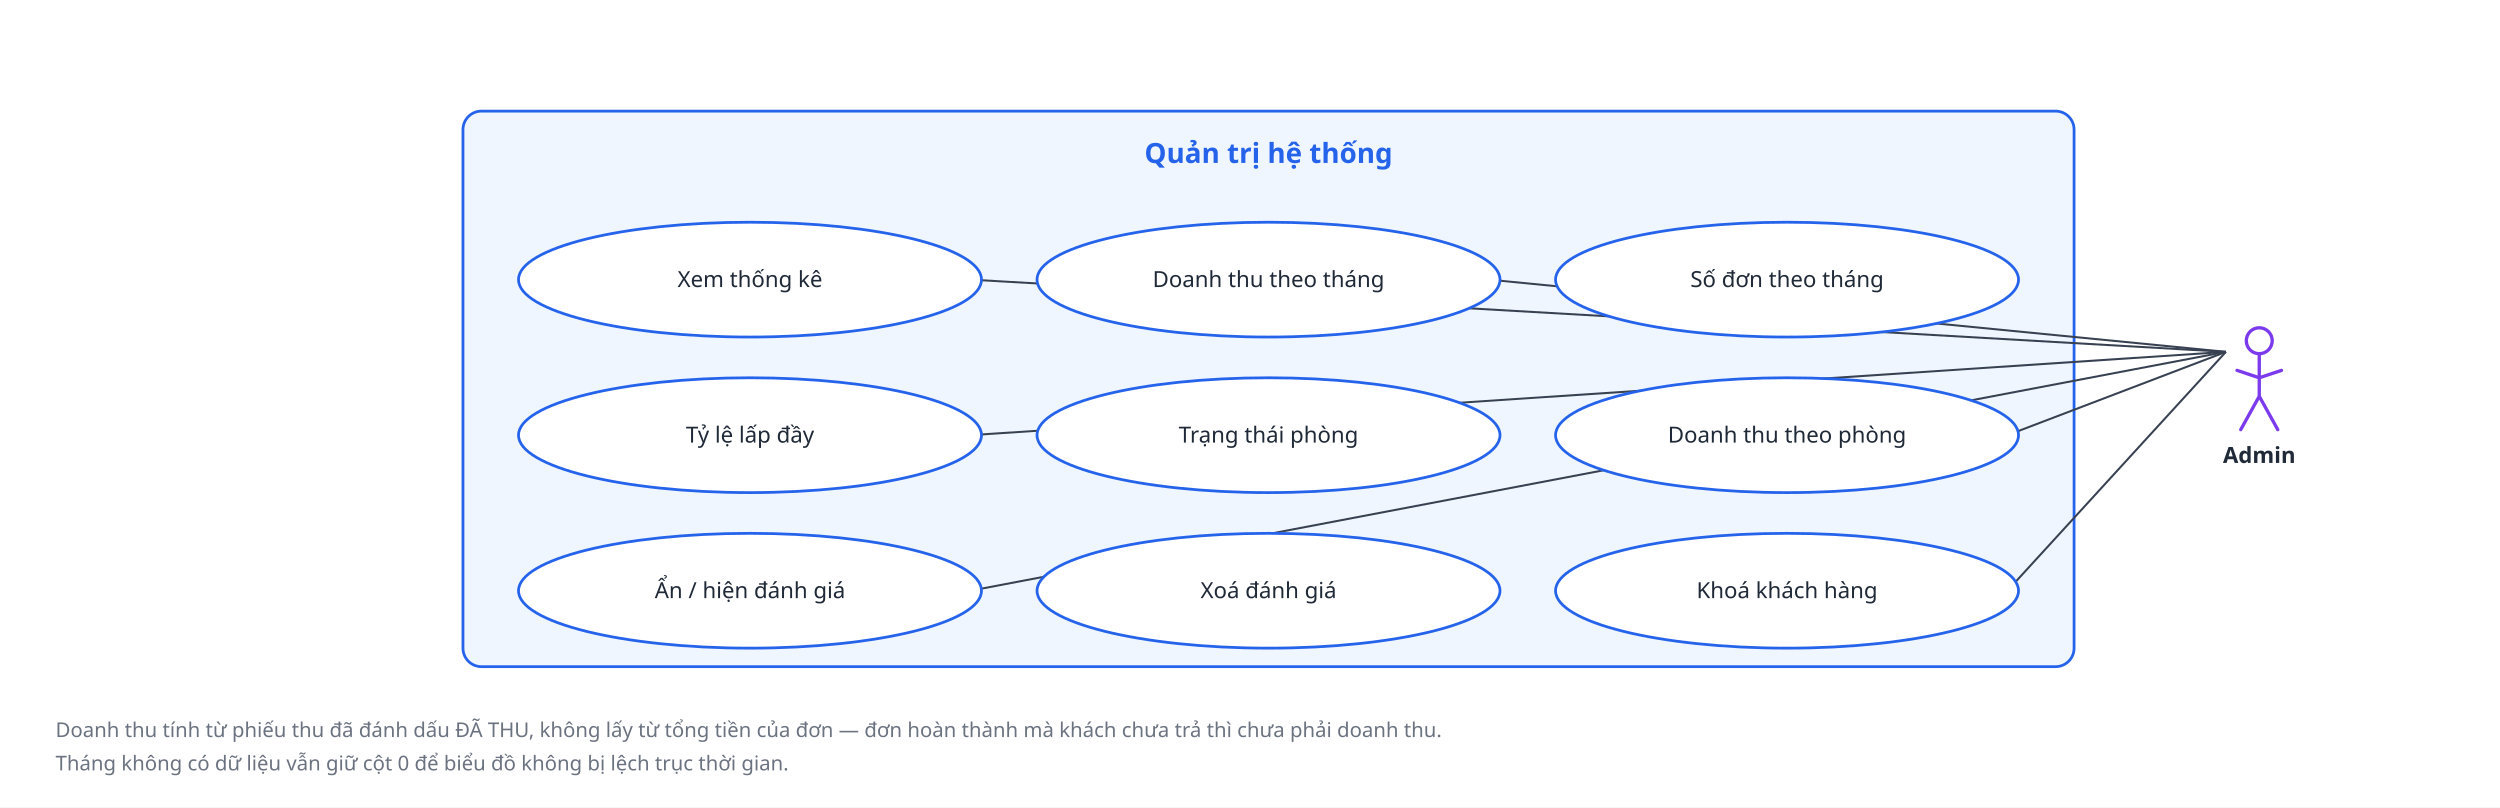
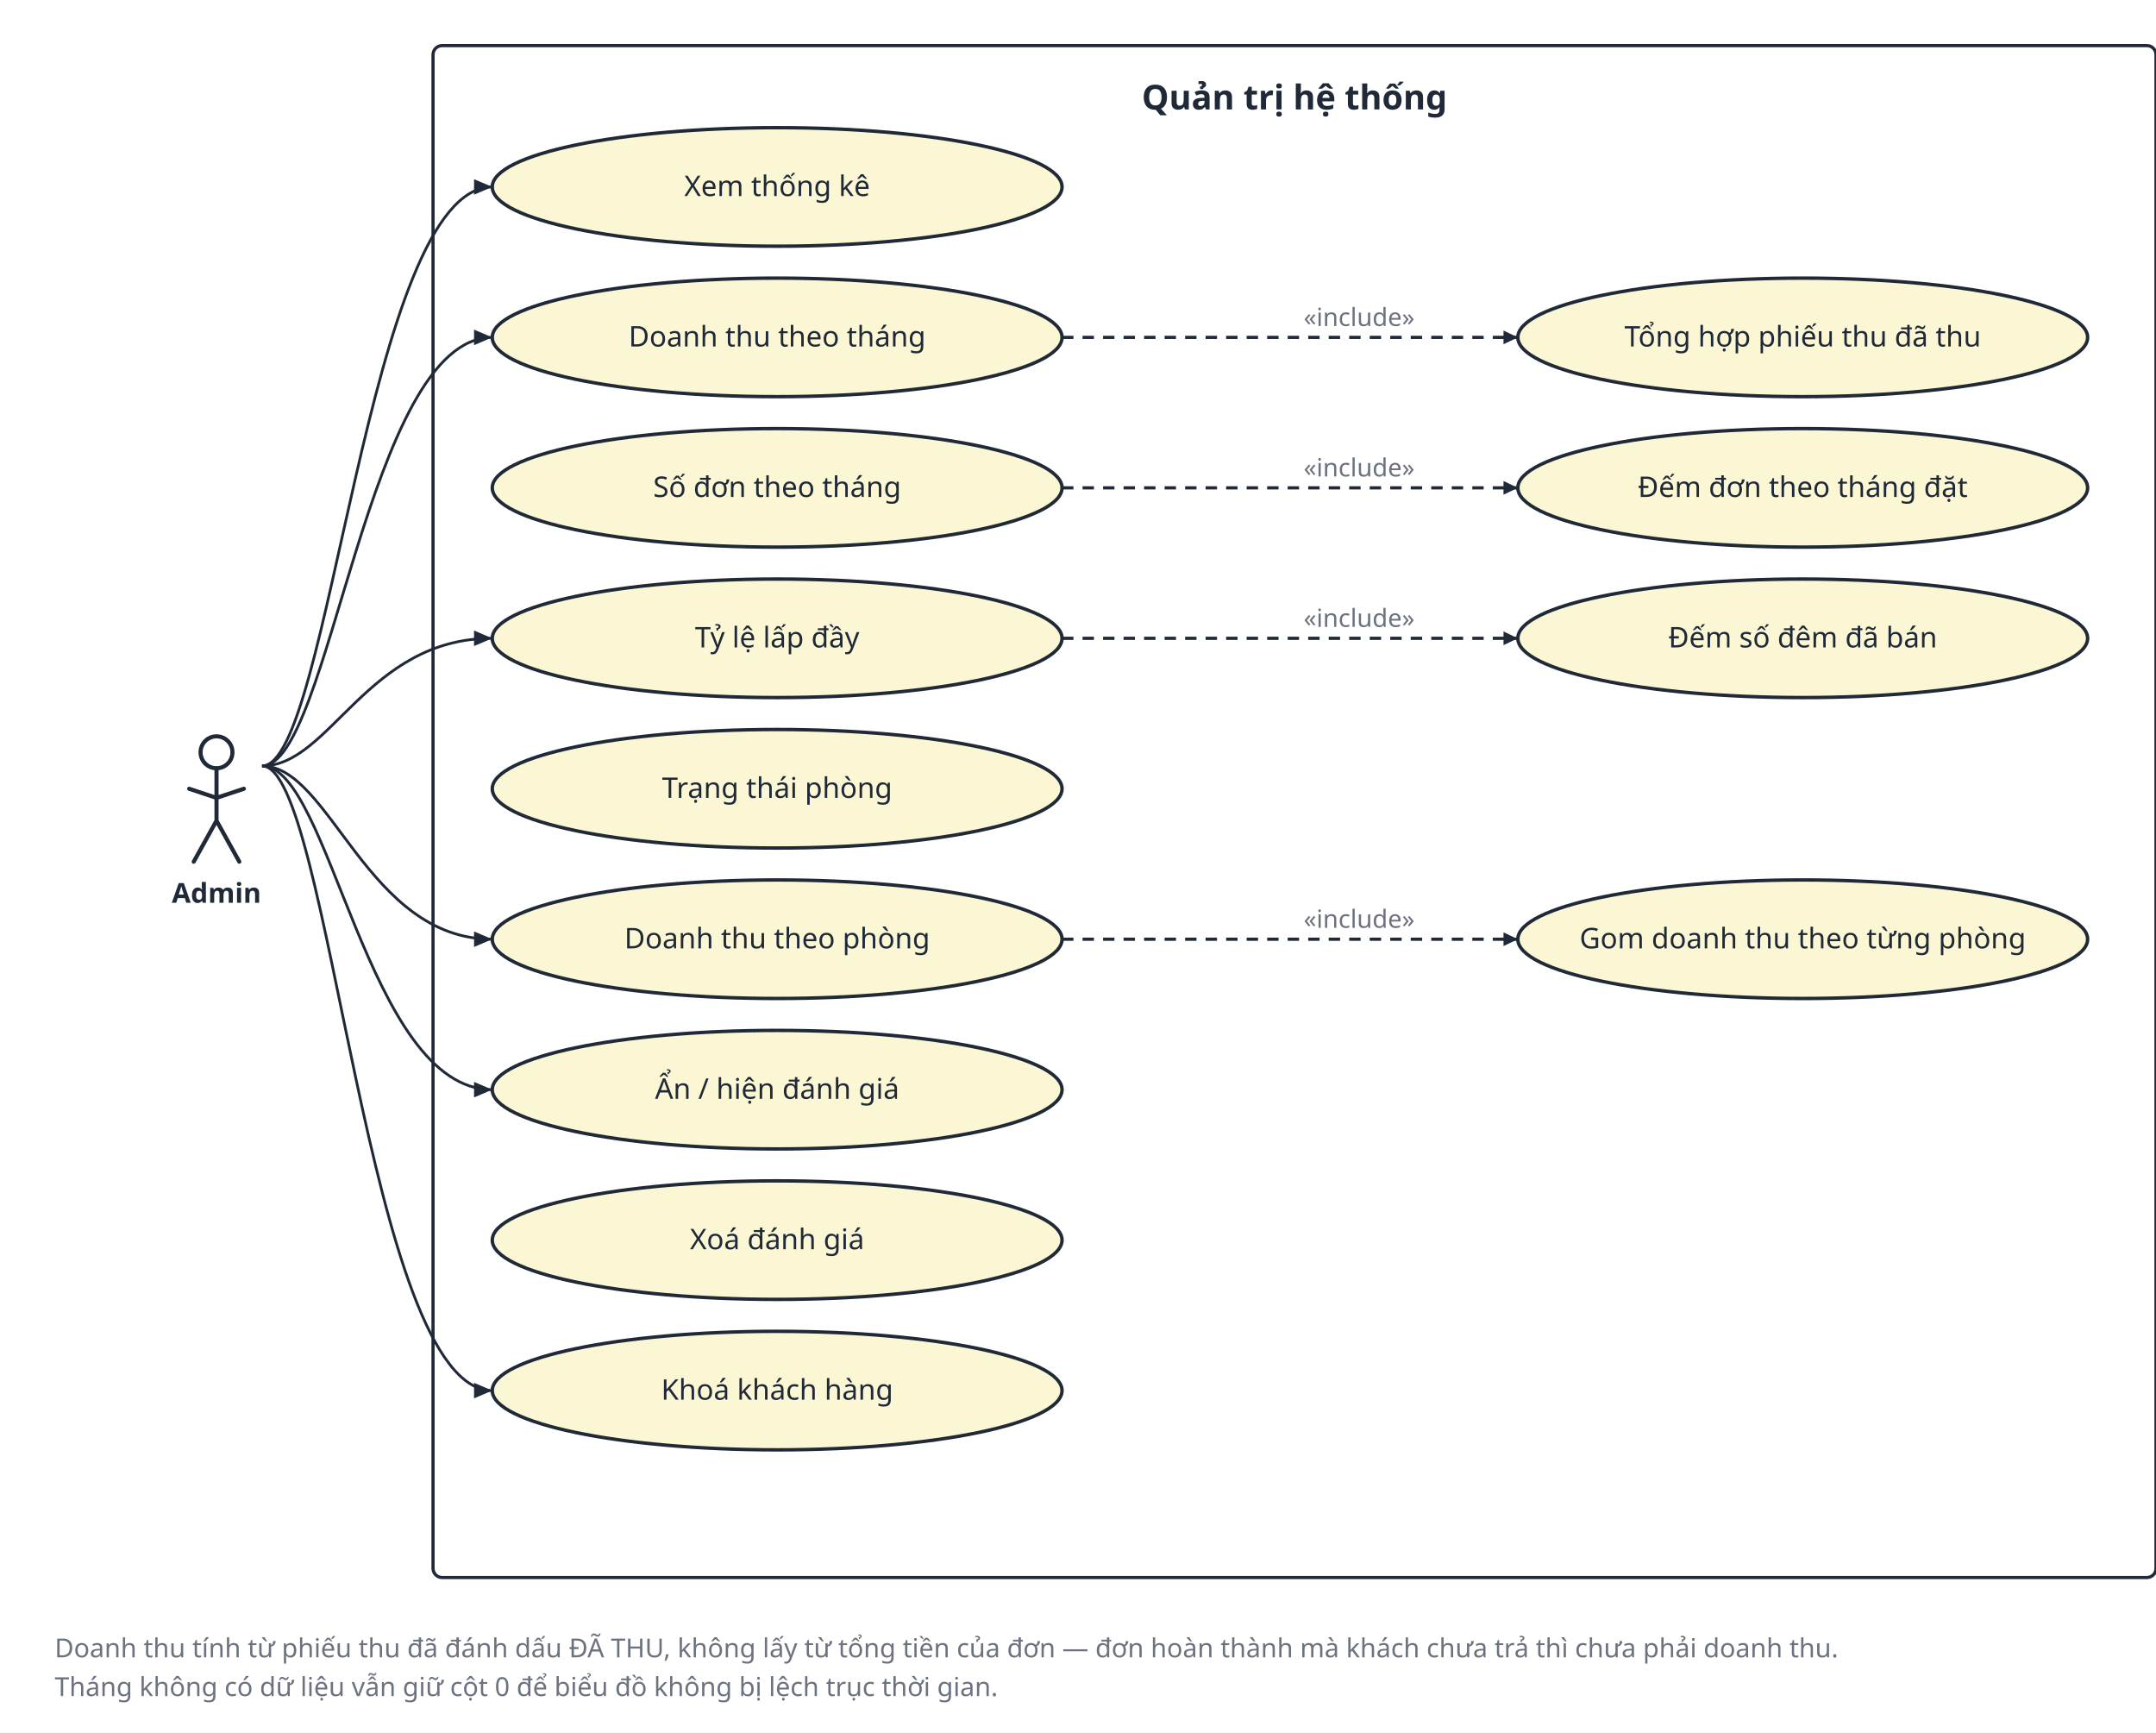
- <svg xmlns="http://www.w3.org/2000/svg" width="1350" height="436" viewBox="0 0 1350 436" font-family="'Segoe UI', 'Noto Sans', Arial, sans-serif">
-   <rect width="1350" height="436" fill="#ffffff" />
-   <rect x="250" y="60" width="870" height="300" rx="10" fill="#eff6ff" stroke="#2563eb" stroke-width="1.5" />
-   <text x="685" y="88" font-size="15" text-anchor="middle" fill="#2563eb" font-weight="700">Quản trị hệ thống</text>
-   <circle cx="1220" cy="184" r="7" fill="none" stroke="#7c3aed" stroke-width="1.8" />
-   <path d="M 1220 191 L 1220 214 M 1208 200 L 1220 204 L 1232 200          M 1220 214 L 1210 232 M 1220 214 L 1230 232" fill="none" stroke="#7c3aed" stroke-width="1.8" stroke-linecap="round" />
-   <text x="1220" y="250" font-size="12" text-anchor="middle" fill="#1f2937" font-weight="600">Admin</text>
-   <line x1="1202" y1="190" x2="524" y2="151" stroke="#374151" stroke-width="1.1" />
-   <line x1="1202" y1="190" x2="804" y2="151" stroke="#374151" stroke-width="1.1" />
-   <line x1="1202" y1="190" x2="524" y2="235" stroke="#374151" stroke-width="1.1" />
-   <line x1="1202" y1="190" x2="1084" y2="235" stroke="#374151" stroke-width="1.1" />
-   <line x1="1202" y1="190" x2="524" y2="319" stroke="#374151" stroke-width="1.1" />
-   <line x1="1202" y1="190" x2="1084" y2="319" stroke="#374151" stroke-width="1.1" />
-   <ellipse cx="405" cy="151" rx="125" ry="31" fill="#ffffff" stroke="#2563eb" stroke-width="1.5" />
-   <text x="405" y="155" font-size="12" text-anchor="middle" fill="#1f2937" font-weight="400">Xem thống kê</text>
-   <ellipse cx="685" cy="151" rx="125" ry="31" fill="#ffffff" stroke="#2563eb" stroke-width="1.5" />
-   <text x="685" y="155" font-size="12" text-anchor="middle" fill="#1f2937" font-weight="400">Doanh thu theo tháng</text>
-   <ellipse cx="965" cy="151" rx="125" ry="31" fill="#ffffff" stroke="#2563eb" stroke-width="1.5" />
-   <text x="965" y="155" font-size="12" text-anchor="middle" fill="#1f2937" font-weight="400">Số đơn theo tháng</text>
-   <ellipse cx="405" cy="235" rx="125" ry="31" fill="#ffffff" stroke="#2563eb" stroke-width="1.5" />
-   <text x="405" y="239" font-size="12" text-anchor="middle" fill="#1f2937" font-weight="400">Tỷ lệ lấp đầy</text>
-   <ellipse cx="685" cy="235" rx="125" ry="31" fill="#ffffff" stroke="#2563eb" stroke-width="1.5" />
-   <text x="685" y="239" font-size="12" text-anchor="middle" fill="#1f2937" font-weight="400">Trạng thái phòng</text>
-   <ellipse cx="965" cy="235" rx="125" ry="31" fill="#ffffff" stroke="#2563eb" stroke-width="1.5" />
-   <text x="965" y="239" font-size="12" text-anchor="middle" fill="#1f2937" font-weight="400">Doanh thu theo phòng</text>
-   <ellipse cx="405" cy="319" rx="125" ry="31" fill="#ffffff" stroke="#2563eb" stroke-width="1.5" />
-   <text x="405" y="323" font-size="12" text-anchor="middle" fill="#1f2937" font-weight="400">Ẩn / hiện đánh giá</text>
-   <ellipse cx="685" cy="319" rx="125" ry="31" fill="#ffffff" stroke="#2563eb" stroke-width="1.5" />
-   <text x="685" y="323" font-size="12" text-anchor="middle" fill="#1f2937" font-weight="400">Xoá đánh giá</text>
-   <ellipse cx="965" cy="319" rx="125" ry="31" fill="#ffffff" stroke="#2563eb" stroke-width="1.5" />
-   <text x="965" y="323" font-size="12" text-anchor="middle" fill="#1f2937" font-weight="400">Khoá khách hàng</text>
-   <text x="30" y="398" font-size="11" text-anchor="start" fill="#6b7280" font-weight="400">Doanh thu tính từ phiếu thu đã đánh dấu ĐÃ THU, không lấy từ tổng tiền của đơn — đơn hoàn thành mà khách chưa trả thì chưa phải doanh thu.</text>
-   <text x="30" y="416" font-size="11" text-anchor="start" fill="#6b7280" font-weight="400">Tháng không có dữ liệu vẫn giữ cột 0 để biểu đồ không bị lệch trục thời gian.</text>
+ <svg xmlns="http://www.w3.org/2000/svg" width="946" height="760" viewBox="0 0 946 760" font-family="'Segoe UI', 'Noto Sans', Arial, sans-serif" role="img">
+   <rect width="946" height="760" fill="#ffffff" />
+   <rect x="190" y="20" width="756" height="672" rx="4" fill="#ffffff" stroke="#1f2937" stroke-width="1.4" />
+   <text x="568" y="48" font-size="15" text-anchor="middle" fill="#1f2937" font-weight="700">Quản trị hệ thống</text>
+   <line x1="466" y1="148" x2="666" y2="148" stroke="#1f2937" stroke-width="1.4" stroke-dasharray="5 4" />
+   <polygon points="666,148 659.7,151.0 659.7,145.0" fill="#1f2937" />
+   <rect x="572" y="133" width="58.9" height="14" fill="#ffffff" />
+   <text x="572" y="143" font-size="11" text-anchor="start" fill="#6b7280" font-weight="400">«include»</text>
+   <line x1="466" y1="214" x2="666" y2="214" stroke="#1f2937" stroke-width="1.4" stroke-dasharray="5 4" />
+   <polygon points="666,214 659.7,217.0 659.7,211.0" fill="#1f2937" />
+   <rect x="572" y="199" width="58.9" height="14" fill="#ffffff" />
+   <text x="572" y="209" font-size="11" text-anchor="start" fill="#6b7280" font-weight="400">«include»</text>
+   <line x1="466" y1="280" x2="666" y2="280" stroke="#1f2937" stroke-width="1.4" stroke-dasharray="5 4" />
+   <polygon points="666,280 659.7,283.0 659.7,277.0" fill="#1f2937" />
+   <rect x="572" y="265" width="58.9" height="14" fill="#ffffff" />
+   <text x="572" y="275" font-size="11" text-anchor="start" fill="#6b7280" font-weight="400">«include»</text>
+   <line x1="466" y1="412" x2="666" y2="412" stroke="#1f2937" stroke-width="1.4" stroke-dasharray="5 4" />
+   <polygon points="666,412 659.7,415.0 659.7,409.0" fill="#1f2937" />
+   <rect x="572" y="397" width="58.9" height="14" fill="#ffffff" />
+   <text x="572" y="407" font-size="11" text-anchor="start" fill="#6b7280" font-weight="400">«include»</text>
+   <path d="M 115 336 C 145 336, 161 82, 216 82" fill="none" stroke="#1f2937" stroke-width="1.2" />
+   <polygon points="216,82 208,78.6 208,85.4" fill="#1f2937" />
+   <path d="M 115 336 C 145 336, 161 148, 216 148" fill="none" stroke="#1f2937" stroke-width="1.2" />
+   <polygon points="216,148 208,144.6 208,151.4" fill="#1f2937" />
+   <path d="M 115 336 C 145 336, 161 280, 216 280" fill="none" stroke="#1f2937" stroke-width="1.2" />
+   <polygon points="216,280 208,276.6 208,283.4" fill="#1f2937" />
+   <path d="M 115 336 C 145 336, 161 412, 216 412" fill="none" stroke="#1f2937" stroke-width="1.2" />
+   <polygon points="216,412 208,408.6 208,415.4" fill="#1f2937" />
+   <path d="M 115 336 C 145 336, 161 478, 216 478" fill="none" stroke="#1f2937" stroke-width="1.2" />
+   <polygon points="216,478 208,474.6 208,481.4" fill="#1f2937" />
+   <path d="M 115 336 C 145 336, 161 610, 216 610" fill="none" stroke="#1f2937" stroke-width="1.2" />
+   <polygon points="216,610 208,606.6 208,613.4" fill="#1f2937" />
+   <circle cx="95" cy="330" r="7" fill="none" stroke="#1f2937" stroke-width="1.8" />
+   <path d="M 95 337 L 95 360 M 83 346 L 95 350 L 107 346          M 95 360 L 85 378 M 95 360 L 105 378" fill="none" stroke="#1f2937" stroke-width="1.8" stroke-linecap="round" />
+   <text x="95" y="396" font-size="12" text-anchor="middle" fill="#1f2937" font-weight="600">Admin</text>
+   <ellipse cx="341" cy="82" rx="125" ry="26" fill="#fbf7d5" stroke="#1f2937" stroke-width="1.5" />
+   <text x="341" y="86" font-size="12.5" text-anchor="middle" fill="#1f2937" font-weight="400">Xem thống kê</text>
+   <ellipse cx="341" cy="148" rx="125" ry="26" fill="#fbf7d5" stroke="#1f2937" stroke-width="1.5" />
+   <text x="341" y="152" font-size="12.5" text-anchor="middle" fill="#1f2937" font-weight="400">Doanh thu theo tháng</text>
+   <ellipse cx="791" cy="148" rx="125" ry="26" fill="#fbf7d5" stroke="#1f2937" stroke-width="1.5" />
+   <text x="791" y="152" font-size="12.5" text-anchor="middle" fill="#1f2937" font-weight="400">Tổng hợp phiếu thu đã thu</text>
+   <ellipse cx="341" cy="214" rx="125" ry="26" fill="#fbf7d5" stroke="#1f2937" stroke-width="1.5" />
+   <text x="341" y="218" font-size="12.5" text-anchor="middle" fill="#1f2937" font-weight="400">Số đơn theo tháng</text>
+   <ellipse cx="791" cy="214" rx="125" ry="26" fill="#fbf7d5" stroke="#1f2937" stroke-width="1.5" />
+   <text x="791" y="218" font-size="12.5" text-anchor="middle" fill="#1f2937" font-weight="400">Đếm đơn theo tháng đặt</text>
+   <ellipse cx="341" cy="280" rx="125" ry="26" fill="#fbf7d5" stroke="#1f2937" stroke-width="1.5" />
+   <text x="341" y="284" font-size="12.5" text-anchor="middle" fill="#1f2937" font-weight="400">Tỷ lệ lấp đầy</text>
+   <ellipse cx="791" cy="280" rx="125" ry="26" fill="#fbf7d5" stroke="#1f2937" stroke-width="1.5" />
+   <text x="791" y="284" font-size="12.5" text-anchor="middle" fill="#1f2937" font-weight="400">Đếm số đêm đã bán</text>
+   <ellipse cx="341" cy="346" rx="125" ry="26" fill="#fbf7d5" stroke="#1f2937" stroke-width="1.5" />
+   <text x="341" y="350" font-size="12.5" text-anchor="middle" fill="#1f2937" font-weight="400">Trạng thái phòng</text>
+   <ellipse cx="341" cy="412" rx="125" ry="26" fill="#fbf7d5" stroke="#1f2937" stroke-width="1.5" />
+   <text x="341" y="416" font-size="12.5" text-anchor="middle" fill="#1f2937" font-weight="400">Doanh thu theo phòng</text>
+   <ellipse cx="791" cy="412" rx="125" ry="26" fill="#fbf7d5" stroke="#1f2937" stroke-width="1.5" />
+   <text x="791" y="416" font-size="12.5" text-anchor="middle" fill="#1f2937" font-weight="400">Gom doanh thu theo từng phòng</text>
+   <ellipse cx="341" cy="478" rx="125" ry="26" fill="#fbf7d5" stroke="#1f2937" stroke-width="1.5" />
+   <text x="341" y="482" font-size="12.5" text-anchor="middle" fill="#1f2937" font-weight="400">Ẩn / hiện đánh giá</text>
+   <ellipse cx="341" cy="544" rx="125" ry="26" fill="#fbf7d5" stroke="#1f2937" stroke-width="1.5" />
+   <text x="341" y="548" font-size="12.5" text-anchor="middle" fill="#1f2937" font-weight="400">Xoá đánh giá</text>
+   <ellipse cx="341" cy="610" rx="125" ry="26" fill="#fbf7d5" stroke="#1f2937" stroke-width="1.5" />
+   <text x="341" y="614" font-size="12.5" text-anchor="middle" fill="#1f2937" font-weight="400">Khoá khách hàng</text>
+   <text x="24" y="727" font-size="11.5" text-anchor="start" fill="#6b7280" font-weight="400">Doanh thu tính từ phiếu thu đã đánh dấu ĐÃ THU, không lấy từ tổng tiền của đơn — đơn hoàn thành mà khách chưa trả thì chưa phải doanh thu.</text>
+   <text x="24" y="744" font-size="11.5" text-anchor="start" fill="#6b7280" font-weight="400">Tháng không có dữ liệu vẫn giữ cột 0 để biểu đồ không bị lệch trục thời gian.</text>
</svg>
